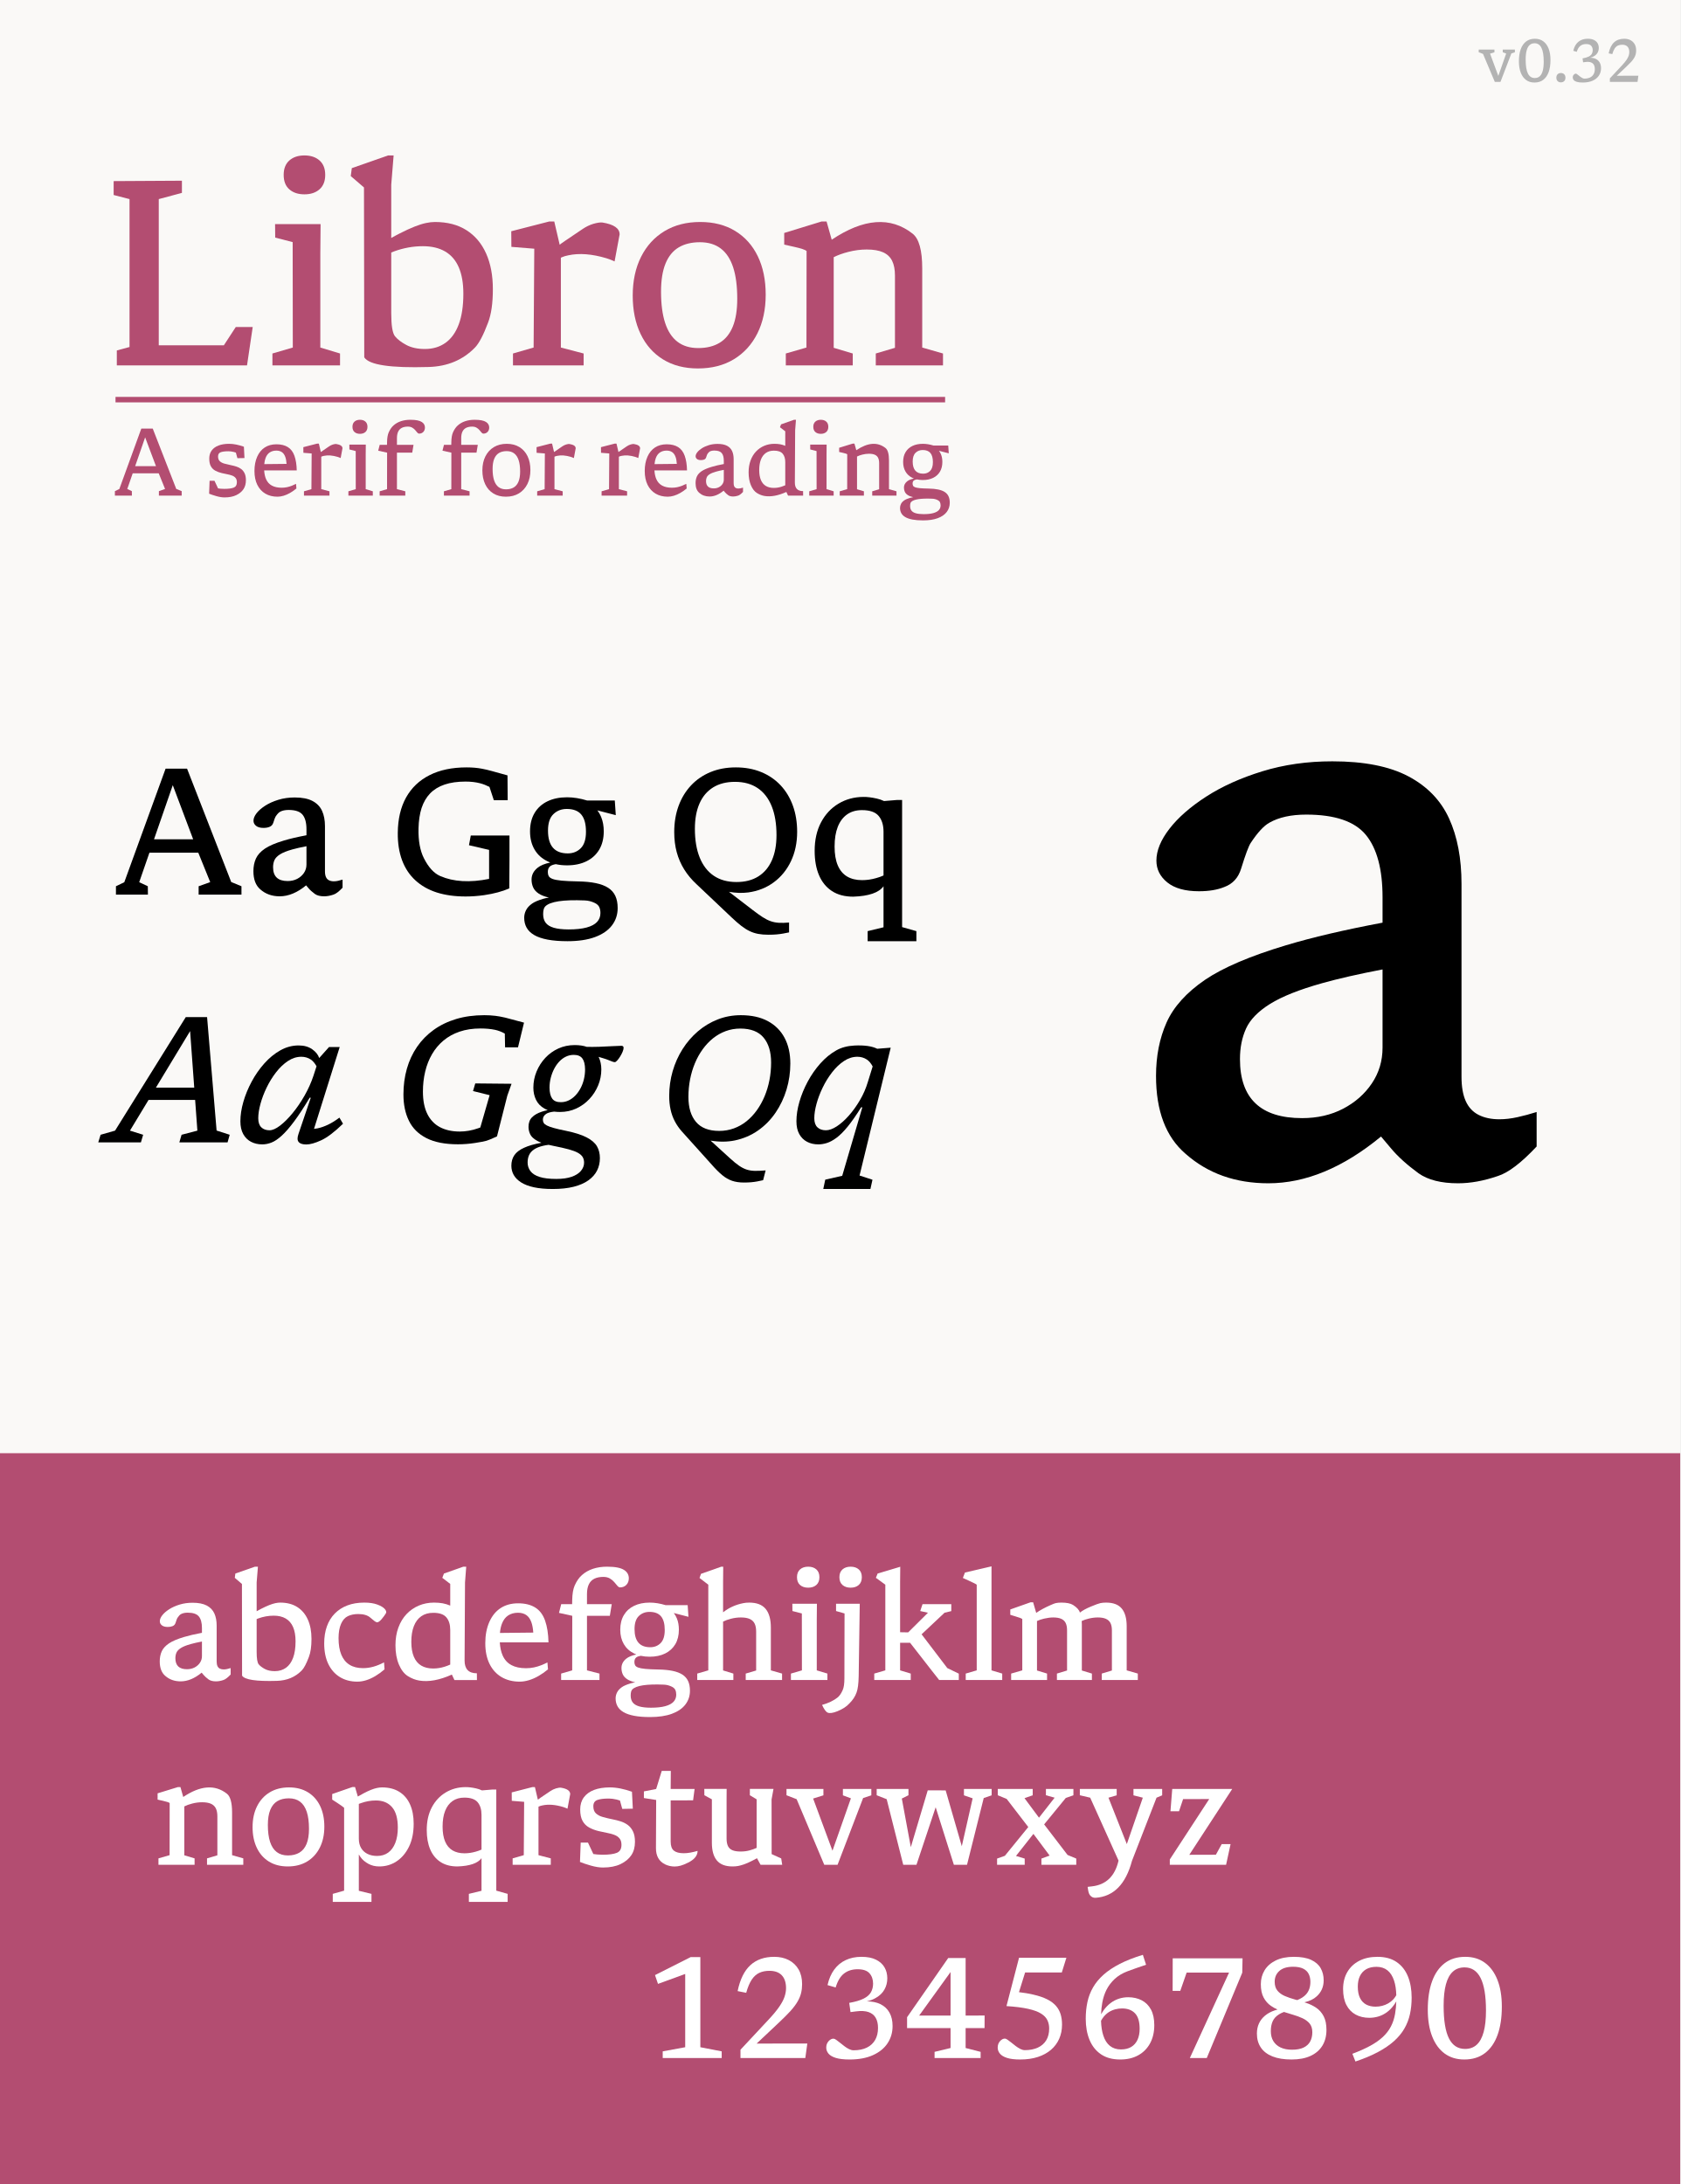
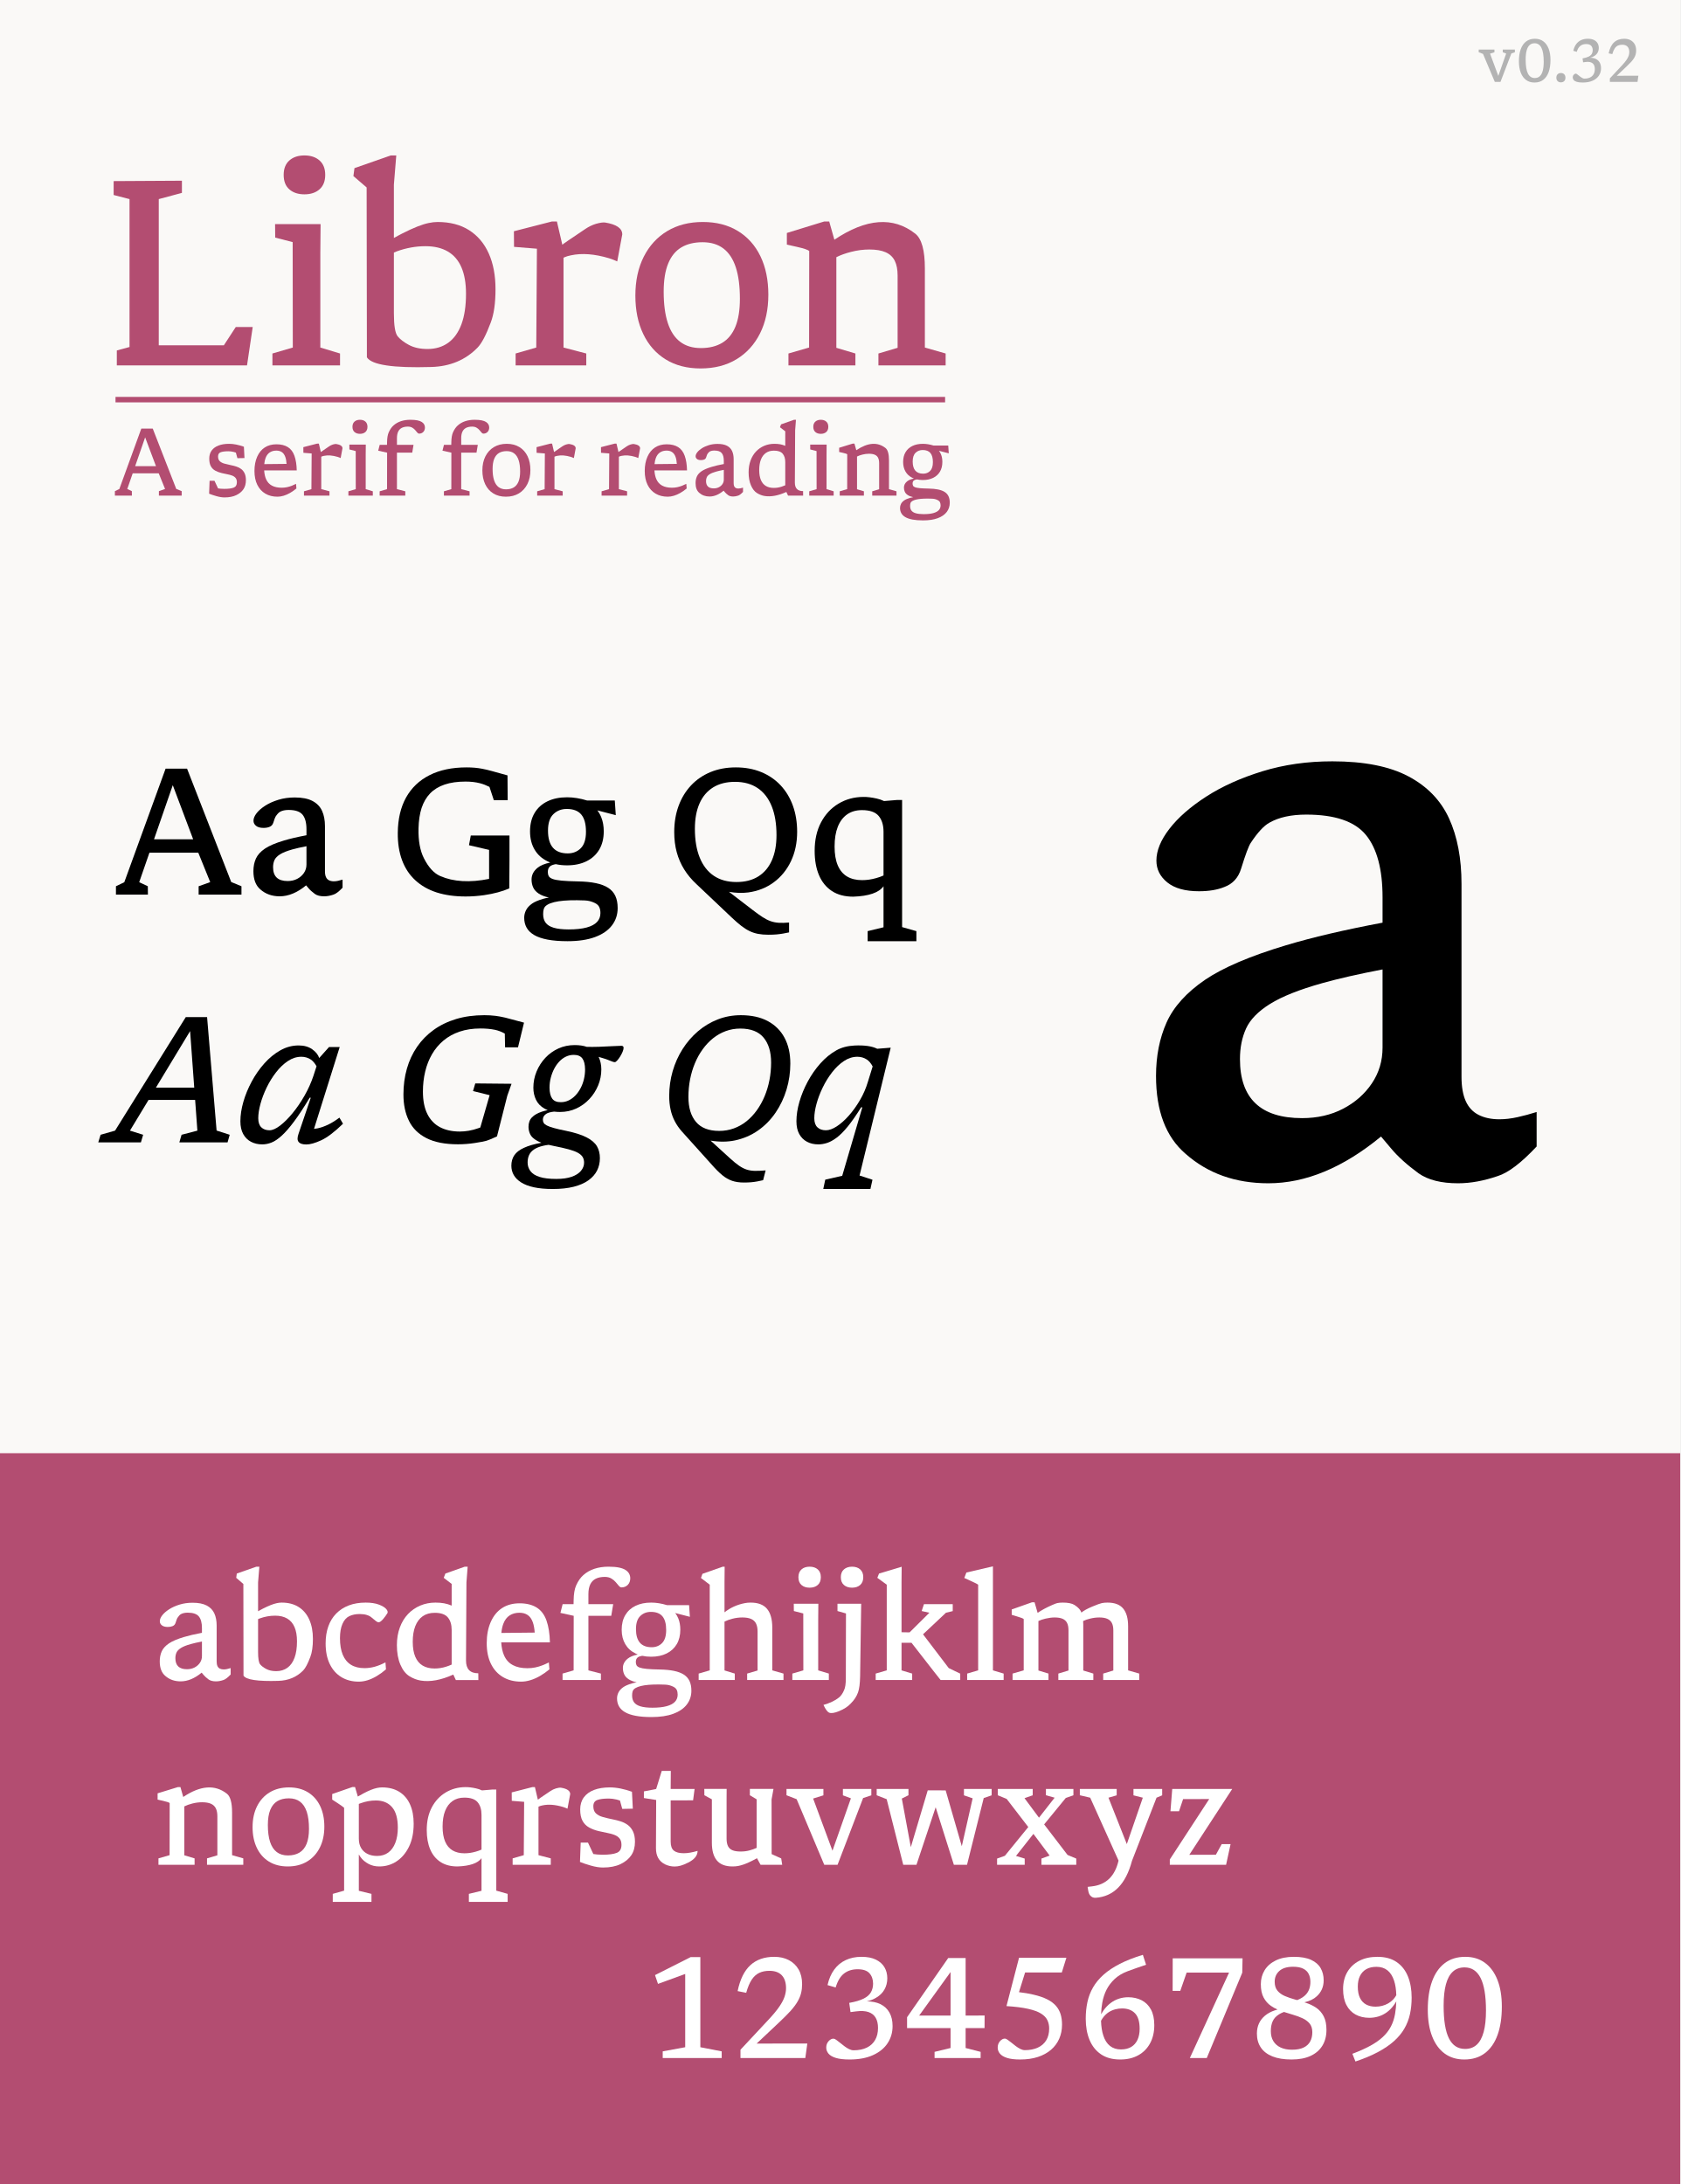
<svg xmlns="http://www.w3.org/2000/svg" xmlns:xlink="http://www.w3.org/1999/xlink" width="800" height="1040" viewBox="0 0 800 1040" role="img" aria-labelledby="title">
  <defs>
    <path id="g0" d="M1084 935 726 0H540L153 919L11 974V1062H528V973L384 928L655 197L913 931L801 973V1062H1199V973Z" />
    <path id="g1" d="M609 127Q708 127 772.5 186.0Q837 245 869.5 364.5Q902 484 902 664Q902 819 883.0 933.0Q864 1047 826.5 1121.0Q789 1195 733.0 1232.0Q677 1269 602 1269Q503 1269 438.0 1209.5Q373 1150 341.0 1031.5Q309 913 309 732Q309 577 327.5 463.0Q346 349 383.5 274.5Q421 200 477.5 163.5Q534 127 609 127ZM612 1417Q773 1417 887.0 1333.5Q1001 1250 1062.5 1094.0Q1124 938 1124 719Q1124 488 1064.0 322.5Q1004 157 887.0 68.0Q770 -21 598 -21Q438 -21 324.0 62.0Q210 145 148.5 302.0Q87 459 87 677Q87 908 147.0 1073.5Q207 1239 324.0 1328.0Q441 1417 612 1417Z" />
    <path id="g2" d="M256 292Q323 292 364.0 251.5Q405 211 405 138Q405 66 364.0 25.5Q323 -15 256 -15Q190 -15 148.5 25.5Q107 66 107 138Q107 211 148.5 251.5Q190 292 256 292Z" />
    <path id="g3" d="M473 643 455 772Q584 795 656.5 831.5Q729 868 759.0 921.0Q789 974 789 1041Q789 1129 739.0 1186.0Q689 1243 572 1243Q459 1243 382.0 1183.0Q305 1123 265 988L151 1021Q180 1150 244.5 1238.0Q309 1326 406.0 1371.5Q503 1417 627 1417Q749 1417 829.0 1377.5Q909 1338 948.5 1270.5Q988 1203 988 1116Q988 1031 949.0 960.5Q910 890 831 844Q776 810 701 793Q811 793 888 756Q974 715 1018.0 636.5Q1062 558 1062 448Q1062 312 991.5 206.0Q921 100 786.0 39.5Q651 -21 461 -21Q338 -21 266.5 1.5Q195 24 164.0 62.0Q133 100 133 146Q133 199 165.5 235.0Q198 271 234 271Q249 271 272.5 254.5Q296 238 325.5 214.0Q355 190 387.0 165.5Q419 141 452.5 124.5Q486 108 516 108Q625 108 701.5 145.5Q778 183 818.0 253.0Q858 323 858 421Q858 506 826.0 562.5Q794 619 726.0 643.0Q658 667 551 653Z" />
    <path id="g4" d="M368 202 1078 203 1050 0H884H142V116L536 538Q633 642 686.0 719.5Q739 797 759.5 859.0Q780 921 780 978Q780 1095 721.0 1158.0Q662 1221 547 1221Q466 1221 405.0 1192.5Q344 1164 299.5 1097.0Q255 1030 222 913L102 937Q153 1183 280.5 1300.0Q408 1417 615 1417Q731 1417 819.0 1371.0Q907 1325 956.0 1240.0Q1005 1155 1005 1035Q1005 969 991.0 910.5Q977 852 942.0 791.5Q907 731 843 659Q782 592 678 494Z" />
    <path id="g5" d="M1105 0H985H940H438H314H121V113L217 139V1257L97 1288V1393L613 1396V1304L438 1257V152H930L1020 290H1148Z" />
    <path id="g6" d="M169 1440Q169 1511 212.0 1549.0Q255 1587 326.0 1587.0Q397 1587 440.0 1549.0Q483 1511 483.0 1440.0Q483 1369 440.0 1331.0Q397 1293 326.0 1293.0Q255 1293 212.0 1330.5Q169 1368 169 1440ZM448 1068 446 846V135L595 90V0H84V90L238 135L237 932L105 966L104 1068Z" />
-     <path id="g7" d="M332 963Q367 983 397 998Q460 1030 508.0 1049.0Q556 1068 593.5 1076.0Q631 1084 662 1084Q803 1084 900.5 1022.0Q998 960 1049.0 846.0Q1100 732 1100 576Q1100 418 1064 324Q1011 182 964 134Q827 -6 615 -12Q182 -25 128 61L126 1345L26 1431L34 1491L308 1587H350L332 1366ZM332 853V394Q332 255 360.5 220.0Q389 185 446.0 154.5Q503 124 586 124Q677 124 742.5 171.0Q808 218 842.5 311.0Q877 404 877 542Q877 661 842.5 741.0Q808 821 739.5 861.0Q671 901 571 901Q515 901 460.5 891.0Q406 881 354 862Q343 857 332 853Z" />
+     <path id="g7" d="M352 963Q387 983 417 998Q480 1030 528.0 1049.0Q576 1068 613.5 1076.0Q651 1084 682 1084Q823 1084 920.5 1022.0Q1018 960 1069.0 846.0Q1120 732 1120 576Q1120 418 1084 324Q1031 182 984 134Q847 -6 635 -12Q202 -25 148 61L146 1345L46 1431L54 1491L328 1587H370L352 1366ZM352 853V394Q352 255 380.5 220.0Q409 185 466.0 154.5Q523 124 606 124Q697 124 762.5 171.0Q828 218 862.5 311.0Q897 404 897 542Q897 661 862.5 741.0Q828 821 759.5 861.0Q691 901 591 901Q535 901 480.5 891.0Q426 881 374 862Q363 857 352 853Z" />
    <path id="g8" d="M738 1080Q868 1059 868 990Q868 989 830 786Q805 798 768 810Q604 859 480 832Q450 826 433 818Q429 816 424 814V135L596 90V0H62V90L218 135L223 882L50 896L49 1014L337 1088H374L415 912Q415 915 590 1032Q627 1057 669 1070Q715 1083 738 1080Z" />
    <path id="g9" d="M585 131Q680 131 746.0 170.5Q812 210 846.0 292.5Q880 375 880 504Q880 647 849.0 741.5Q818 836 755.5 883.5Q693 931 598.0 931.0Q503 931 437.5 892.0Q372 853 338.0 770.0Q304 687 304 557Q304 416 335.0 321.0Q366 226 428.5 178.5Q491 131 585 131ZM583 -23Q430 -23 319.5 45.0Q209 113 149.5 237.5Q90 362 90 527Q90 695 153.0 820.5Q216 946 330.5 1015.0Q445 1084 600 1084Q753 1084 864.5 1016.0Q976 948 1035.5 824.5Q1095 701 1095 535Q1095 367 1032.0 241.5Q969 116 854.5 46.5Q740 -23 583 -23Z" />
    <path id="g10" d="M752 90 897 133V679Q897 747 875.5 790.5Q854 834 807.0 855.0Q760 876 683 876Q615 876 545 858Q482 842 434 818V133L578 90V0H72V90L228 135L229 865Q212 879 136 896L60 913V1001L343 1088H380L419 950Q780 1192 1030 996Q1103 939 1103 733V135L1260 90V0H752Z" />
    <path id="g11" d="M708 1219 499 616H935ZM1359 140 1473 93V0H996V93L1125 139L992 467H448L334 138L430 93L431 0H75V93L168 138L628 1403H867Z" />
    <path id="g13" d="M530 1084Q602 1084 681.0 1068.0Q760 1052 840 1023L852 786L704 783L672 900Q627 914 625 914Q565 928 517 928Q409 928 354.0 907.5Q299 887 299 820Q299 755 334.5 721.0Q370 687 430 670Q506 649 568 637Q626 626 682.0 608.0Q738 590 782.5 557.0Q827 524 854.5 467.0Q882 410 882 322Q882 211 831.0 134.5Q780 58 680.5 10.0Q581 -38 434 -38Q358 -38 264.0 -11.0Q170 16 112 40L122 311H224L299 151Q327 146 356 144Q394 141 428 141Q562 141 627.5 167.5Q693 194 693 279Q693 337 665.5 370.0Q638 403 591.5 420.0Q545 437 488.5 447.5Q432 458 374 472Q299 490 240.0 522.5Q181 555 148.0 615.0Q115 675 115.0 775.0Q115 875 165.5 944.0Q216 1013 309.0 1048.5Q402 1084 530 1084Z" />
    <path id="g14" d="M760 664Q754 752 733 810Q708 879 661.0 910.5Q614 942 546 942Q466 942 408.0 904.0Q350 866 320 786Q300 733 293 659ZM548 1074Q692 1074 786.5 1015.5Q881 957 925.0 832.5Q969 708 973 527H291Q298 418 331 344Q371 253 453.0 209.0Q535 165 658 165Q716 165 768.5 176.0Q821 187 869.0 206.0Q917 225 958 246L966 149Q901 95 833.0 56.0Q765 17 698.0 -3.0Q631 -23 570 -23Q424 -23 315.5 41.0Q207 105 147.5 225.5Q88 346 88.0 516.0Q88 686 145.0 814.0Q202 942 304.0 1008.0Q406 1074 548 1074Z" />
    <path id="g15" d="M450 135 625 90V0H88V90L243 135L244 899L58 940L89 1062H242L243 1116Q245 1250 278 1324Q320 1418 380 1470Q445 1528 534.0 1557.5Q623 1587 731 1587Q819 1587 877.5 1575.0Q936 1563 970.5 1540.5Q1005 1518 1020.5 1488.5Q1036 1459 1036 1425Q1036 1368 1001.5 1332.5Q967 1297 913 1297Q895 1297 876.0 1319.0Q857 1341 832.5 1370.5Q808 1400 770.5 1422.0Q733 1444 679 1444Q604 1444 553.0 1418.5Q502 1393 476.0 1339.5Q450 1286 450 1203V1062H797L770 899H450Z" />
    <path id="g16" d="M681 539Q587 521 523 503Q434 478 387.5 449.0Q341 420 325.0 385.0Q309 350 309 305Q309 228 349.5 189.5Q390 151 471 151Q531 151 578.0 175.5Q625 200 653.0 241.5Q681 283 681 335ZM677 103Q529 -19 383 -19Q254 -19 167 58Q90 124 90 261Q90 339 117.5 400.5Q145 462 218 512Q289 560 429 602Q532 633 681 661V727Q681 837 637.5 890.0Q594 943 482 943Q423 943 386 922Q364 910 337 869Q329 857 312 802Q301 766 268 754Q241 743 202 743Q148 743 119.5 766.0Q91 789 91 823Q91 862 125.0 906.0Q159 950 221.0 990.0Q283 1030 367.5 1056.0Q452 1082 550 1082Q674 1082 748.0 1043.0Q822 1004 854.5 933.0Q887 862 887 762V259Q887 220 898.0 195.5Q909 171 931.5 159.5Q954 148 986 148Q1008 148 1033.0 153.5Q1058 159 1083 167V77Q1023 13 982 0Q927 -19 878 -19Q812 -19 775 7Q730 40 704 71Z" />
    <path id="g17" d="M852 1042V1346L741 1431L764 1491L1035 1587H1076L1059 1366L1053 274Q1052 94 1225 94L1226 -1H911L875 76Q617 -40 420 -8Q338 5 260.0 53.5Q182 102 133.5 216.0Q85 330 85 487Q85 624 126.0 735.0Q167 846 240.5 923.5Q314 1001 412.5 1042.5Q511 1084 625 1084Q691 1084 747 1074Q800 1064 852 1042ZM852 701Q852 813 798.0 877.0Q744 941 615 941Q515 941 446.5 893.0Q378 845 342.5 754.0Q307 663 307 535Q307 409 342.5 325.5Q378 242 446.5 201.5Q515 161 613 161Q694 161 773 186Q812 198 852 216Z" />
    <path id="g18" d="M268 -132Q245 -155 245 -218Q245 -276 273.0 -313.5Q301 -351 364.0 -369.5Q427 -388 529 -388Q651 -388 729.5 -366.5Q808 -345 845.5 -304.5Q883 -264 883 -205Q883 -167 870.0 -139.0Q857 -111 820 -93Q766 -67 709 -65Q348 -50 268 -132ZM517 -519Q387 -519 295.0 -501.5Q203 -484 145.5 -450.5Q88 -417 61.0 -368.5Q34 -320 34 -258Q34 -214 54.5 -173.5Q75 -133 122 -100Q162 -72 242 -48Q272 -39 309 -33Q237 -16 196 11Q152 40 134.0 80.0Q116 120 116 168Q116 244 182 298Q231 338 324 357Q307 364 292 372Q199 417 149.0 502.5Q99 588 99 704Q99 824 149.5 909.0Q200 994 293.0 1039.0Q386 1084 512 1084Q617 1084 735 1048H1043L1054 885L849 938Q875 904 892 862Q920 793 920 705Q920 586 870.0 501.5Q820 417 728.0 371.5Q636 326 511 326Q444 326 386 339Q344 332 323 316Q297 295 297 252Q297 226 307.0 206.5Q317 187 350.0 174.5Q383 162 450.0 155.5Q517 149 632 147Q749 145 832.5 127.5Q916 110 969.5 75.5Q1023 41 1049.0 -14.5Q1075 -70 1075 -150Q1075 -260 1011.0 -343.5Q947 -427 822.5 -473.0Q698 -519 517 -519ZM519 459Q607 459 664.5 517.0Q722 575 722 700Q722 829 670.0 891.5Q618 954 508 954Q419 954 359.0 896.0Q299 838 299 713Q299 586 354.0 522.5Q409 459 519 459Z" />
    <path id="g19" d="M1349 382 1347 69Q1230 18 1067 -6Q961 -21 861 -21Q680 -21 538 24Q397 70 300 160Q203 249 153 382Q103 517 105 688Q107 918 197 1081Q288 1244 458 1330Q629 1417 872 1417Q965 1417 1043 1402Q1096 1392 1150 1377L1327 1328L1329 1051Q1252 1051 1175 1051L1126 1200Q1072 1227 1022 1240Q950 1259 859 1259Q725 1259 627 1226Q529 1193 465 1127Q402 1061 370 964Q339 867 336 738Q331 532 397 403Q473 253 577 207Q799 110 1122 175V498L898 550L918 658H1349Z" />
    <path id="g20" d="M746 -257 352 116Q270 192 215.0 280.5Q160 369 132.0 471.5Q104 574 104 696Q104 856 152.5 988.0Q201 1120 291.0 1216.0Q381 1312 507.5 1364.5Q634 1417 790.0 1417.0Q946 1417 1072.5 1365.0Q1199 1313 1288.5 1217.5Q1378 1122 1425.5 990.5Q1473 859 1473 700Q1473 517 1404.0 372.0Q1335 227 1212.0 136.5Q1089 46 928 24Q825 11 714 31L977 -171Q1042 -221 1088.5 -251.0Q1135 -281 1177.5 -296.0Q1220 -311 1268.5 -314.0Q1317 -317 1383 -311V-421Q1350 -428 1316.5 -434.0Q1283 -440 1244.5 -443.5Q1206 -447 1152 -447Q1088 -447 1038.0 -437.5Q988 -428 942.5 -406.0Q897 -384 850.0 -347.5Q803 -311 746 -257ZM797 140Q941 140 1040.5 202.5Q1140 265 1191.5 382.0Q1243 499 1243 663Q1243 852 1189.5 984.5Q1136 1117 1033.0 1186.5Q930 1256 781 1256Q637 1256 537.0 1194.0Q437 1132 385.5 1015.0Q334 898 334 733Q334 545 388.0 412.0Q442 279 545.0 209.5Q648 140 797 140Z" />
    <path id="g21" d="M1066 824V-362L1225 -407V-519H682V-407L859 -364V93Q782 -14 522 -23Q380 -23 284.5 39.5Q189 102 140.5 216.0Q92 330 92 487Q92 670 163.0 804.5Q234 939 357.5 1013.0Q481 1087 634 1088Q698 1089 783 1070Q825 1061 865 1042L1010 1054H1066ZM314 535Q314 409 349.5 325.5Q385 242 453.5 201.5Q522 161 620 161Q699 161 778 184Q819 195 859 213V700Q859 812 804.5 876.5Q750 941 619 941Q521 941 453.0 893.0Q385 845 349.5 755.0Q314 665 314 535Z" />
    <path id="g22" d="M901 1240 520 610H947ZM1196 132 1342 85 1318 0H781L806 85L982 131L957 473H438L231 131L378 85L353 0H-122L-96 85L65 131L853 1396H1090Z" />
    <path id="g23" d="M884 848Q857 897 822 922Q774 954 715 954Q637 954 565.5 906.5Q494 859 433.5 781.0Q373 703 328.5 611.0Q284 519 259.5 429.0Q235 339 235 269Q235 201 269.0 168.0Q303 135 360 135Q410 135 478.0 187.0Q546 239 617.5 326.0Q689 413 750.5 521.0Q812 629 849 740ZM683 94 820 498H808Q711 336 634.5 233.5Q558 131 496.5 75.0Q435 19 383.0 -1.5Q331 -22 280 -22Q209 -22 154.0 7.0Q99 36 67.5 93.0Q36 150 36 235Q36 337 69.0 451.5Q102 566 161.5 677.0Q221 788 302.5 879.5Q384 971 481.0 1025.5Q578 1080 685 1080Q775 1080 835.0 1038.0Q895 996 914 940L1023 1062H1142L856 151Q874 153 893 156Q948 167 1010.5 196.5Q1073 226 1139 276L1179 208Q1037 70 936.0 23.5Q835 -23 770 -23Q706 -23 684 6Q662 33 683 94Z" />
    <path id="g25" d="M786 121Q834 121 886.5 130.0Q939 139 992 158Q1003 162 1014 166L1118 526L933 572L958 657L1362 653L1315 521L1200 67Q1119 29 1083.5 18.5Q1048 8 954.0 -6.5Q860 -21 765 -21Q550 -21 415.5 47.0Q281 115 219.5 240.0Q158 365 158 534Q158 687 196.5 821.5Q235 956 310.0 1065.0Q385 1174 494.5 1253.0Q604 1332 745.5 1374.5Q887 1417 1059 1417Q1123 1417 1181 1410Q1225 1405 1291 1390Q1318 1384 1344 1376L1501 1334L1434 1059H1290L1287 1212Q1234 1242 1178 1254Q1106 1269 1016 1269Q887 1269 784.0 1234.0Q681 1199 604.5 1135.0Q528 1071 477.0 983.5Q426 896 400.5 790.0Q375 684 375 566Q375 416 424.0 317.0Q473 218 565.0 169.5Q657 121 786 121Z" />
    <path id="g26" d="M294 -27Q260 -31 232 -38Q168 -53 130.0 -79.5Q92 -106 76.0 -142.0Q60 -178 60 -224Q60 -278 91.5 -320.0Q123 -362 193.0 -384.5Q263 -407 379 -407Q482 -407 550.5 -383.0Q619 -359 654.0 -317.0Q689 -275 689 -226Q689 -190 673.5 -163.5Q658 -137 620.5 -116.0Q583 -95 516.5 -77.0Q450 -59 349 -39Q320 -34 294 -27ZM431 448Q477 448 518.0 468.0Q559 488 592.0 522.5Q625 557 649.5 603.0Q674 649 687.0 703.0Q700 757 700 814Q699 896 669.5 935.5Q640 975 574 975Q528 975 487.0 955.5Q446 936 413.0 901.0Q380 866 356.0 820.0Q332 774 318.0 720.0Q304 666 304 609Q305 527 334.5 487.0Q364 447 431 448ZM341 -519Q218 -519 130.5 -500.0Q43 -481 -12.5 -445.5Q-68 -410 -94.5 -363.0Q-121 -316 -121 -260Q-121 -192 -88.0 -143.0Q-55 -94 20 -60Q93 -26 214 -4Q187 6 166 18Q107 51 88.5 91.0Q70 131 70 173Q70 240 109.0 279.5Q148 319 218 342Q249 352 284 360Q265 367 249 376Q183 413 153.5 474.5Q124 536 124 609Q124 703 159.5 789.0Q195 875 257.0 941.5Q319 1008 402.5 1046.0Q486 1084 584 1084Q663 1084 720 1064Q789 1063 855 1065Q940 1068 1007.0 1072.0Q1074 1076 1105 1076Q1116 1076 1122.5 1070.5Q1129 1065 1129 1053Q1129 1036 1118.0 1009.5Q1107 983 1090.5 956.5Q1074 930 1057.5 912.0Q1041 894 1031.0 894.0Q1021 894 1004.0 900.0Q987 906 962.0 916.5Q937 927 900 938Q878 945 850 953Q851 951 852 950Q881 888 881 813Q881 720 845.5 634.5Q810 549 747.5 482.5Q685 416 602.0 377.5Q519 339 421 339Q386 339 355 343Q294 336 267 318Q230 293 230 254Q230 233 239.0 217.5Q248 202 274.0 188.5Q300 175 351.5 160.5Q403 146 488 129Q634 99 717.0 56.0Q800 13 832.5 -43.5Q865 -100 865 -175Q865 -251 833.5 -313.5Q802 -376 737.0 -422.5Q672 -469 573.0 -494.0Q474 -519 341 -519Z" />
    <path id="g27" d="M623 -247 290 123Q244 175 212.5 235.0Q181 295 165.5 365.0Q150 435 150 517Q150 660 188.5 793.0Q227 926 299.0 1039.5Q371 1153 470.0 1237.5Q569 1322 690.0 1369.5Q811 1417 948 1417Q1126 1417 1248.5 1351.0Q1371 1285 1435.0 1164.5Q1499 1044 1499 878Q1499 730 1457.0 589.5Q1415 449 1334.5 331.0Q1254 213 1140.0 133.0Q1026 53 882 22Q756 -4 611 20L828 -178Q886 -231 929.5 -260.5Q973 -290 1013.5 -303.0Q1054 -316 1103.5 -317.0Q1153 -318 1224 -312L1196 -421Q1161 -429 1128.5 -435.0Q1096 -441 1061.0 -444.0Q1026 -447 982 -447Q907 -447 850.0 -427.5Q793 -408 740.0 -364.0Q687 -320 623 -247ZM364 506Q364 328 448.5 228.0Q533 128 707 128Q793 128 870.0 156.0Q947 184 1011.0 235.5Q1075 287 1126.0 358.0Q1177 429 1212.5 514.0Q1248 599 1266.5 694.0Q1285 789 1285 889Q1285 1067 1201.0 1167.5Q1117 1268 942 1268Q856 1268 779.0 1239.5Q702 1211 638.0 1159.5Q574 1108 523.0 1037.5Q472 967 436.5 882.0Q401 797 382.5 702.0Q364 607 364 506Z" />
    <path id="g28" d="M885 846Q858 897 822 922Q774 954 715 954Q637 954 565.5 906.5Q494 859 433.5 781.0Q373 703 328.5 611.0Q284 519 259.5 429.0Q235 339 235 269Q235 201 270.0 168.0Q305 135 364 135Q418 135 485.0 178.5Q552 222 619.0 297.5Q686 373 743.0 470.0Q800 567 832 675ZM546 -372 770 391H757Q674 258 607.0 176.0Q540 94 482.5 51.5Q425 9 375.5 -6.5Q326 -22 280 -22Q209 -22 154.0 7.0Q99 36 67.5 93.0Q36 150 36 235Q36 337 69.0 451.5Q102 566 161.5 677.0Q221 788 302.5 879.5Q384 971 480 1025Q565 1073 682 1079Q848 1087 936 1043L1086 1055L739 -369L883 -416L860 -519H335L357 -415Z" />
    <path id="g29" d="M649 1084Q758 1084 831.0 1057.0Q904 1030 934 997Q965 964 954 937Q928 894 891.0 851.0Q854 808 828 808Q816 808 791.5 826.0Q767 844 738 870Q680 924 565 924Q482 924 420.0 894.5Q358 865 323.5 785.5Q289 706 289 586Q289 447 328.0 353.5Q367 260 443.5 213.0Q520 166 632 166Q703 166 776 186Q848 206 926 247L933 149Q868 93 803.0 54.5Q738 16 675.0 -3.5Q612 -23 552 -23Q413 -23 308.5 40.5Q204 104 146.0 223.5Q88 343 88 513Q88 645 125.5 750.5Q163 856 236.0 930.5Q309 1005 412.5 1044.5Q516 1084 649 1084Z" />
    <path id="g30" d="M560 0H54V90L209 135V1335L86 1429L107 1487L391 1587H418L416 1366V948Q537 1044 698 1076Q735 1084 782 1084Q939 1084 1012.0 996.0Q1085 908 1085 733V135L1242 90V0Q1241 0 733 0V90L879 133V679Q879 747 857.5 790.5Q836 834 789.0 855.0Q742 876 665 876Q596 876 526 858Q464 842 416 818V134L560 90Z" />
    <path id="g31" d="M270 1293Q200 1293 156.5 1330.5Q113 1368 113 1440Q113 1511 156.5 1549.0Q200 1587 270 1587Q341 1587 384.0 1549.0Q427 1511 427.0 1440.0Q427 1369 384.0 1331.0Q341 1293 270 1293ZM185 932 66 966V1068H398L383 54Q380 -102 354 -173Q324 -258 253 -328Q195 -393 84 -438Q-9 -475 -51 -457Q-88 -441 -130 -349Q4 -311 86 -246Q128 -213 159 -141Q183 -89 183 24Z" />
    <path id="g32" d="M416 135 565 90V0H54V90L209 135V1335L77 1431L101 1491L418 1586L416 1366V669L529 667L806 942L698 966L730 1062H1133V965L1038 942L717 640L1077 167L1238 89V0H963L866 123L556 521H416Z" />
    <path id="g33" d="M418 135 568 90V0H57V90L211 135V1335Q199 1344 167.5 1359.5Q136 1375 95.5 1393.5Q55 1412 17 1429L46 1505L418 1592V1366Z" />
    <path id="g34" d="M1685 754V135L1841 90V0H1336V90L1478 133V694Q1478 759 1457.5 798.5Q1437 838 1393.5 857.0Q1350 876 1282 876Q1219 876 1154 860Q1099 847 1055 826Q1057 804 1057 779V133L1198 90V0H708V90L850 133V696Q850 760 830.0 799.5Q810 839 767.0 857.5Q724 876 656 876Q600 876 530 860Q473 847 429 826V133L570 90V0H67V90L223 135V854Q206 868 130 890L55 913V988L338 1088H375L418 940Q498 996 619 1049Q673 1073 692 1077Q726 1084 770 1084Q881 1084 934 1051Q1016 998 1030 944Q1082 986 1182.5 1028.0Q1283 1070 1317.5 1077.0Q1352 1084 1397 1084Q1547 1084 1616.0 1000.5Q1685 917 1685 754Z" />
    <path id="g35" d="M403 145V-364L580 -407V-519H38V-407L197 -362V799Q185 810 159.0 828.0Q133 846 100.0 868.0Q67 890 30 913V991L312 1089H350L389 956Q431 981 468 1000Q526 1031 572.5 1049.5Q619 1068 657.0 1076.0Q695 1084 728 1084Q871 1084 970.0 1022.0Q1069 960 1120.0 846.0Q1171 732 1171 576Q1171 389 1106.0 255.0Q1041 121 932.5 49.0Q824 -23 689 -23Q606 -23 540 12Q469 50 428 106Q414 125 403 145ZM949 521Q949 714 868.0 807.5Q787 901 642 901Q588 901 535.5 891.5Q483 882 433 864Q418 859 403 853V367Q403 288 435.5 234.0Q468 180 525.5 152.0Q583 124 658 124Q750 124 814.5 171.0Q879 218 914.0 307.5Q949 397 949 521Z" />
    <path id="g36" d="M409 325Q409 235 453.5 198.5Q498 162 593 162Q634 162 683.0 170.5Q732 179 786 195Q786 96 652 30Q595 1 550.5 -11.5Q506 -24 464 -24Q395 -24 331 6Q202 70 203 234L206 908L34 935V1028L206 1062L284 1315H411L409 1062H744L723 903L409 902Z" />
    <path id="g37" d="M377 367Q377 302 396.5 262.0Q416 222 459.0 204.0Q502 186 574 186Q642 186 700 202Q754 217 798 237V917L703 974V1063H1034L1007 915L1008 150L1142 89L1156 0Q1004 0 853 0L803 92L734 56Q665 21 619.0 5.5Q573 -10 538.5 -16.5Q504 -23 460 -23Q310 -23 240 62Q171 145 171 310V917L66 974L65 1063H378L377 916Z" />
    <path id="g38" d="M475 1062V974L382 928L508 247L745 1043L996 1042L1222 260L1374 931L1252 973V1062H1640V973L1529 935L1295 0H1111L856 806L587 0H402L170 919L30 974V1062Z" />
    <path id="g39" d="M1028 138 1150 87V0H662V87L777 129L550 433L306 124L428 87V0H41V87L150 126L478 529L175 923L51 974V1062H540V974L425 933L628 660L847 940L725 974V1062H1110V974L1003 936L700 566Z" />
    <path id="g40" d="M167 940 22 974V1062H538V973L423 940L680 290L904 940L773 973V1062H1175V973L1096 940L752 55Q621 -436 243 -462Q196 -465 166 -428Q146 -405 138 -354L131 -309L192 -302Q489 -268 564 59Z" />
    <path id="g41" d="M88 0V75L640 921L274 920L217 750H97L122 1062H244H962L361 140L733 141L815 290H939L876 0Z" />
    <path id="g42" d="M578 1177 197 1038 155 1161 654 1413H790V151L1089 93V0H263V93L578 151Z" />
    <path id="g43" d="M664 419H55V571L631 1400H875V594L1141 595L1140 419H875V140L1085 86V0H440V86L664 140ZM224 594H664V1204Z" />
    <path id="g44" d="M429 -21Q313 -21 244.0 1.5Q175 24 144.5 62.0Q114 100 114 145Q114 200 146.5 236.0Q179 272 215 272Q228 272 252.0 256.0Q276 240 305.0 216.0Q334 192 366.5 167.5Q399 143 431.5 126.5Q464 110 494 110Q599 110 676.0 145.5Q753 181 794.0 248.5Q835 316 835 414Q835 477 810.0 529.5Q785 582 721.5 622.0Q658 662 540.5 688.5Q423 715 237 727L413 1404H1076L1012 1198H498L412 922Q524 909 612 888Q730 861 808.5 821.0Q887 781 932.0 728.0Q977 675 996.0 610.5Q1015 546 1015 468Q1015 359 975.5 269.5Q936 180 860.5 115.0Q785 50 676.5 14.5Q568 -21 429 -21Z" />
    <path id="g45" d="M351 521Q355 400 383 315Q414 219 476.0 169.5Q538 120 630 120Q716 120 774.0 155.0Q832 190 862.0 255.0Q892 320 892 409Q892 558 827.0 626.0Q762 694 646 694Q597 694 551 682Q420 648 351 521ZM937 1445 982 1306Q832 1256 723.0 1215.0Q614 1174 542.5 1107.0Q471 1040 429.0 958.0Q387 876 369 776Q355 701 352 613Q367 640 384 664Q429 727 483.5 768.5Q538 810 601.0 830.5Q664 851 731 851Q838 851 921.0 808.0Q1004 765 1050.5 678.5Q1097 592 1097 460Q1097 315 1038.5 206.5Q980 98 873.0 38.5Q766 -21 620 -21Q458 -21 351.0 51.5Q244 124 190.5 253.0Q137 382 137 550Q137 675 161.0 785.0Q185 895 240.0 990.0Q295 1085 387.0 1167.0Q479 1249 614.5 1318.5Q750 1388 937 1445Z" />
    <path id="g46" d="M934 1196H340Q312 1116 251 940H144L145 1396H1123L1119 1195L622 0H385Z" />
    <path id="g47" d="M679 811Q761 844 803 892Q863 959 863 1067Q863 1129 839.5 1176.5Q816 1224 763.0 1251.0Q710 1278 621 1278Q494 1278 428.5 1219.5Q363 1161 363 1068Q363 989 402.5 942.0Q442 895 506.5 867.5Q571 840 648 819Q664 815 679 811ZM493 645Q451 629 421 610Q360 571 334.5 513.5Q309 456 309 376Q309 294 344.5 236.0Q380 178 446.0 147.0Q512 116 606 116Q706 116 768.5 146.5Q831 177 860.5 232.0Q890 287 890 361Q890 439 850.5 485.0Q811 531 747.0 559.5Q683 588 606 610Q550 626 493 645ZM632 1417Q781 1417 873.0 1374.5Q965 1332 1007.0 1258.0Q1049 1184 1049 1088Q1049 952 952 864Q889 805 779 780Q791 776 803 772Q880 747 944.5 703.5Q1009 660 1048.5 585.5Q1088 511 1088 394Q1088 264 1030.0 171.0Q972 78 863.5 28.5Q755 -21 600 -21Q439 -21 331.0 22.5Q223 66 168.5 147.5Q114 229 114 342Q114 421 143.0 484.0Q172 547 228.0 593.5Q284 640 364 667Q383 673 403 679Q354 700 311 730Q247 774 208.0 847.0Q169 920 169 1034Q169 1141 221.0 1227.5Q273 1314 376.5 1365.5Q480 1417 632 1417Z" />
    <path id="g48" d="M856 879Q853 999 825 1083Q793 1180 731.5 1228.5Q670 1277 578 1277Q493 1277 435.0 1243.5Q377 1210 347.0 1148.5Q317 1087 317 1000Q317 902 348.0 840.0Q379 778 435.0 748.5Q491 719 565 719Q613 719 658.0 730.5Q703 742 743.0 765.0Q783 788 815 822Q838 848 856 879ZM284 -49 241 59Q385 113 490.5 170.5Q596 228 667.0 294.0Q738 360 780.0 440.0Q822 520 839 619Q853 698 856 793Q841 766 823 742Q778 680 723.5 640.5Q669 601 607.0 582.0Q545 563 479 563Q369 563 286.0 608.5Q203 654 157.0 743.5Q111 833 111 965Q111 1103 170.5 1204.5Q230 1306 338.0 1361.5Q446 1417 592 1417Q754 1417 860.5 1344.0Q967 1271 1019.0 1142.5Q1071 1014 1071 846Q1071 723 1047.5 615.0Q1024 507 969.5 412.5Q915 318 824.0 236.5Q733 155 599.5 83.5Q466 12 284 -49Z" />
  </defs>
  <rect x="0" y="0" width="800" height="1040" fill="#faf9f7" />
  <g fill="#b3b3b3" aria-label="v0.32">
    <use xlink:href="#g0" transform="translate(703.903 39.000) scale(0.0145 -0.0145)" />
    <use xlink:href="#g1" transform="translate(721.941 39.000) scale(0.0145 -0.0145)" />
    <use xlink:href="#g2" transform="translate(739.486 39.000) scale(0.0145 -0.0145)" />
    <use xlink:href="#g3" transform="translate(746.910 39.000) scale(0.0145 -0.0145)" />
    <use xlink:href="#g4" transform="translate(764.455 39.000) scale(0.0145 -0.0145)" />
  </g>
  <g fill="#b34d71" aria-label="Libron">
    <use xlink:href="#g5" transform="translate(48.000 174.000) scale(0.063 -0.063)" />
    <use xlink:href="#g6" transform="translate(124.419 174.000) scale(0.063 -0.063)" />
    <use xlink:href="#g7" transform="translate(165.369 174.000) scale(0.063 -0.063)" />
-     <use xlink:href="#g8" transform="translate(240.339 174.000) scale(0.063 -0.063)" />
-     <use xlink:href="#g9" transform="translate(295.590 174.000) scale(0.063 -0.063)" />
-     <use xlink:href="#g10" transform="translate(369.615 174.000) scale(0.063 -0.063)" />
+     <use xlink:href="#g8" transform="translate(241.599 174.000) scale(0.063 -0.063)" />
+     <use xlink:href="#g9" transform="translate(296.850 174.000) scale(0.063 -0.063)" />
+     <use xlink:href="#g10" transform="translate(370.875 174.000) scale(0.063 -0.063)" />
  </g>
  <rect x="55" y="189" width="395" height="2.6" fill="#b34d71" />
  <g fill="#b34d71" aria-label="A serif for reading">
    <use xlink:href="#g11" transform="translate(53.000 236.000) scale(0.02275 -0.02275)" />
    <use xlink:href="#g13" transform="translate(97.021 236.000) scale(0.02275 -0.02275)" />
    <use xlink:href="#g14" transform="translate(119.157 236.000) scale(0.02275 -0.02275)" />
    <use xlink:href="#g8" transform="translate(143.317 236.000) scale(0.02275 -0.02275)" />
    <use xlink:href="#g6" transform="translate(163.975 236.000) scale(0.02275 -0.02275)" />
    <use xlink:href="#g15" transform="translate(178.762 236.000) scale(0.02275 -0.02275)" />
    <use xlink:href="#g15" transform="translate(209.361 236.000) scale(0.02275 -0.02275)" />
    <use xlink:href="#g9" transform="translate(227.629 236.000) scale(0.02275 -0.02275)" />
    <use xlink:href="#g8" transform="translate(254.360 236.000) scale(0.02275 -0.02275)" />
    <use xlink:href="#g8" transform="translate(285.027 236.000) scale(0.02275 -0.02275)" />
    <use xlink:href="#g14" transform="translate(304.979 236.000) scale(0.02275 -0.02275)" />
    <use xlink:href="#g16" transform="translate(329.139 236.000) scale(0.02275 -0.02275)" />
    <use xlink:href="#g17" transform="translate(354.506 236.000) scale(0.02275 -0.02275)" />
    <use xlink:href="#g6" transform="translate(383.398 236.000) scale(0.02275 -0.02275)" />
    <use xlink:href="#g10" transform="translate(398.186 236.000) scale(0.02275 -0.02275)" />
    <use xlink:href="#g18" transform="translate(427.761 236.000) scale(0.02275 -0.02275)" />
  </g>
  <g fill="black" aria-label="Aa Gg Qq">
    <use xlink:href="#g11" transform="translate(52.000 426.000) scale(0.04275 -0.04275)" />
    <use xlink:href="#g16" transform="translate(116.809 426.000) scale(0.04275 -0.04275)" />
    <use xlink:href="#g19" transform="translate(184.910 426.000) scale(0.04275 -0.04275)" />
    <use xlink:href="#g18" transform="translate(248.137 426.000) scale(0.04275 -0.04275)" />
    <use xlink:href="#g20" transform="translate(316.580 426.000) scale(0.04275 -0.04275)" />
    <use xlink:href="#g21" transform="translate(383.954 426.000) scale(0.04275 -0.04275)" />
  </g>
  <g fill="black" aria-label="Aa Gg Qq">
    <use xlink:href="#g22" transform="translate(52.000 544.000) scale(0.04275 -0.04275)" />
    <use xlink:href="#g23" transform="translate(112.919 544.000) scale(0.04275 -0.04275)" />
    <use xlink:href="#g25" transform="translate(185.337 544.000) scale(0.04275 -0.04275)" />
    <use xlink:href="#g26" transform="translate(248.650 544.000) scale(0.04275 -0.04275)" />
    <use xlink:href="#g27" transform="translate(312.219 544.000) scale(0.04275 -0.04275)" />
    <use xlink:href="#g28" transform="translate(377.670 544.000) scale(0.04275 -0.04275)" />
  </g>
  <g fill="black" aria-label="a">
    <use xlink:href="#g16" transform="translate(534.000 560.000) scale(0.1825 -0.1825)" />
  </g>
  <rect x="0" y="692" width="800" height="348" fill="#b34d71" />
  <g fill="white" aria-label="abcdefghijklm">
    <use xlink:href="#g16" transform="translate(73.000 800.000) scale(0.034 -0.034)" />
    <use xlink:href="#g7" transform="translate(110.910 800.000) scale(0.034 -0.034)" />
-     <use xlink:href="#g29" transform="translate(151.370 800.000) scale(0.034 -0.034)" />
-     <use xlink:href="#g17" transform="translate(185.404 800.000) scale(0.034 -0.034)" />
-     <use xlink:href="#g14" transform="translate(228.074 800.000) scale(0.034 -0.034)" />
-     <use xlink:href="#g15" transform="translate(264.182 800.000) scale(0.034 -0.034)" />
-     <use xlink:href="#g18" transform="translate(291.960 800.000) scale(0.034 -0.034)" />
-     <use xlink:href="#g30" transform="translate(330.142 800.000) scale(0.034 -0.034)" />
-     <use xlink:href="#g6" transform="translate(373.730 800.000) scale(0.034 -0.034)" />
-     <use xlink:href="#g31" transform="translate(395.830 800.000) scale(0.034 -0.034)" />
-     <use xlink:href="#g32" transform="translate(414.428 800.000) scale(0.034 -0.034)" />
-     <use xlink:href="#g33" transform="translate(457.880 800.000) scale(0.034 -0.034)" />
-     <use xlink:href="#g34" transform="translate(479.164 800.000) scale(0.034 -0.034)" />
+     <use xlink:href="#g29" transform="translate(152.050 800.000) scale(0.034 -0.034)" />
+     <use xlink:href="#g17" transform="translate(186.084 800.000) scale(0.034 -0.034)" />
+     <use xlink:href="#g14" transform="translate(228.754 800.000) scale(0.034 -0.034)" />
+     <use xlink:href="#g15" transform="translate(264.862 800.000) scale(0.034 -0.034)" />
+     <use xlink:href="#g18" transform="translate(292.640 800.000) scale(0.034 -0.034)" />
+     <use xlink:href="#g30" transform="translate(330.822 800.000) scale(0.034 -0.034)" />
+     <use xlink:href="#g6" transform="translate(374.410 800.000) scale(0.034 -0.034)" />
+     <use xlink:href="#g31" transform="translate(396.510 800.000) scale(0.034 -0.034)" />
+     <use xlink:href="#g32" transform="translate(415.108 800.000) scale(0.034 -0.034)" />
+     <use xlink:href="#g33" transform="translate(458.560 800.000) scale(0.034 -0.034)" />
+     <use xlink:href="#g34" transform="translate(479.844 800.000) scale(0.034 -0.034)" />
  </g>
  <g fill="white" aria-label="nopqrstuvwxyz">
    <use xlink:href="#g10" transform="translate(73.000 888.000) scale(0.034 -0.034)" />
    <use xlink:href="#g9" transform="translate(117.200 888.000) scale(0.034 -0.034)" />
    <use xlink:href="#g35" transform="translate(157.150 888.000) scale(0.034 -0.034)" />
    <use xlink:href="#g21" transform="translate(200.058 888.000) scale(0.034 -0.034)" />
    <use xlink:href="#g8" transform="translate(241.980 888.000) scale(0.034 -0.034)" />
    <use xlink:href="#g13" transform="translate(272.342 888.000) scale(0.034 -0.034)" />
    <use xlink:href="#g36" transform="translate(305.424 888.000) scale(0.034 -0.034)" />
    <use xlink:href="#g37" transform="translate(333.134 888.000) scale(0.034 -0.034)" />
    <use xlink:href="#g0" transform="translate(374.104 888.000) scale(0.034 -0.034)" />
    <use xlink:href="#g38" transform="translate(416.400 888.000) scale(0.034 -0.034)" />
    <use xlink:href="#g39" transform="translate(473.350 888.000) scale(0.034 -0.034)" />
    <use xlink:href="#g40" transform="translate(513.402 888.000) scale(0.034 -0.034)" />
    <use xlink:href="#g41" transform="translate(553.998 888.000) scale(0.034 -0.034)" />
  </g>
  <g fill="white" aria-label="1234567890">
    <use xlink:href="#g42" transform="translate(306.600 980.000) scale(0.034 -0.034)" />
    <use xlink:href="#g4" transform="translate(347.740 980.000) scale(0.034 -0.034)" />
    <use xlink:href="#g3" transform="translate(388.880 980.000) scale(0.034 -0.034)" />
    <use xlink:href="#g43" transform="translate(430.020 980.000) scale(0.034 -0.034)" />
    <use xlink:href="#g44" transform="translate(471.160 980.000) scale(0.034 -0.034)" />
    <use xlink:href="#g45" transform="translate(512.300 980.000) scale(0.034 -0.034)" />
    <use xlink:href="#g46" transform="translate(553.440 980.000) scale(0.034 -0.034)" />
    <use xlink:href="#g47" transform="translate(594.580 980.000) scale(0.034 -0.034)" />
    <use xlink:href="#g48" transform="translate(635.720 980.000) scale(0.034 -0.034)" />
    <use xlink:href="#g1" transform="translate(676.860 980.000) scale(0.034 -0.034)" />
  </g>
</svg>
